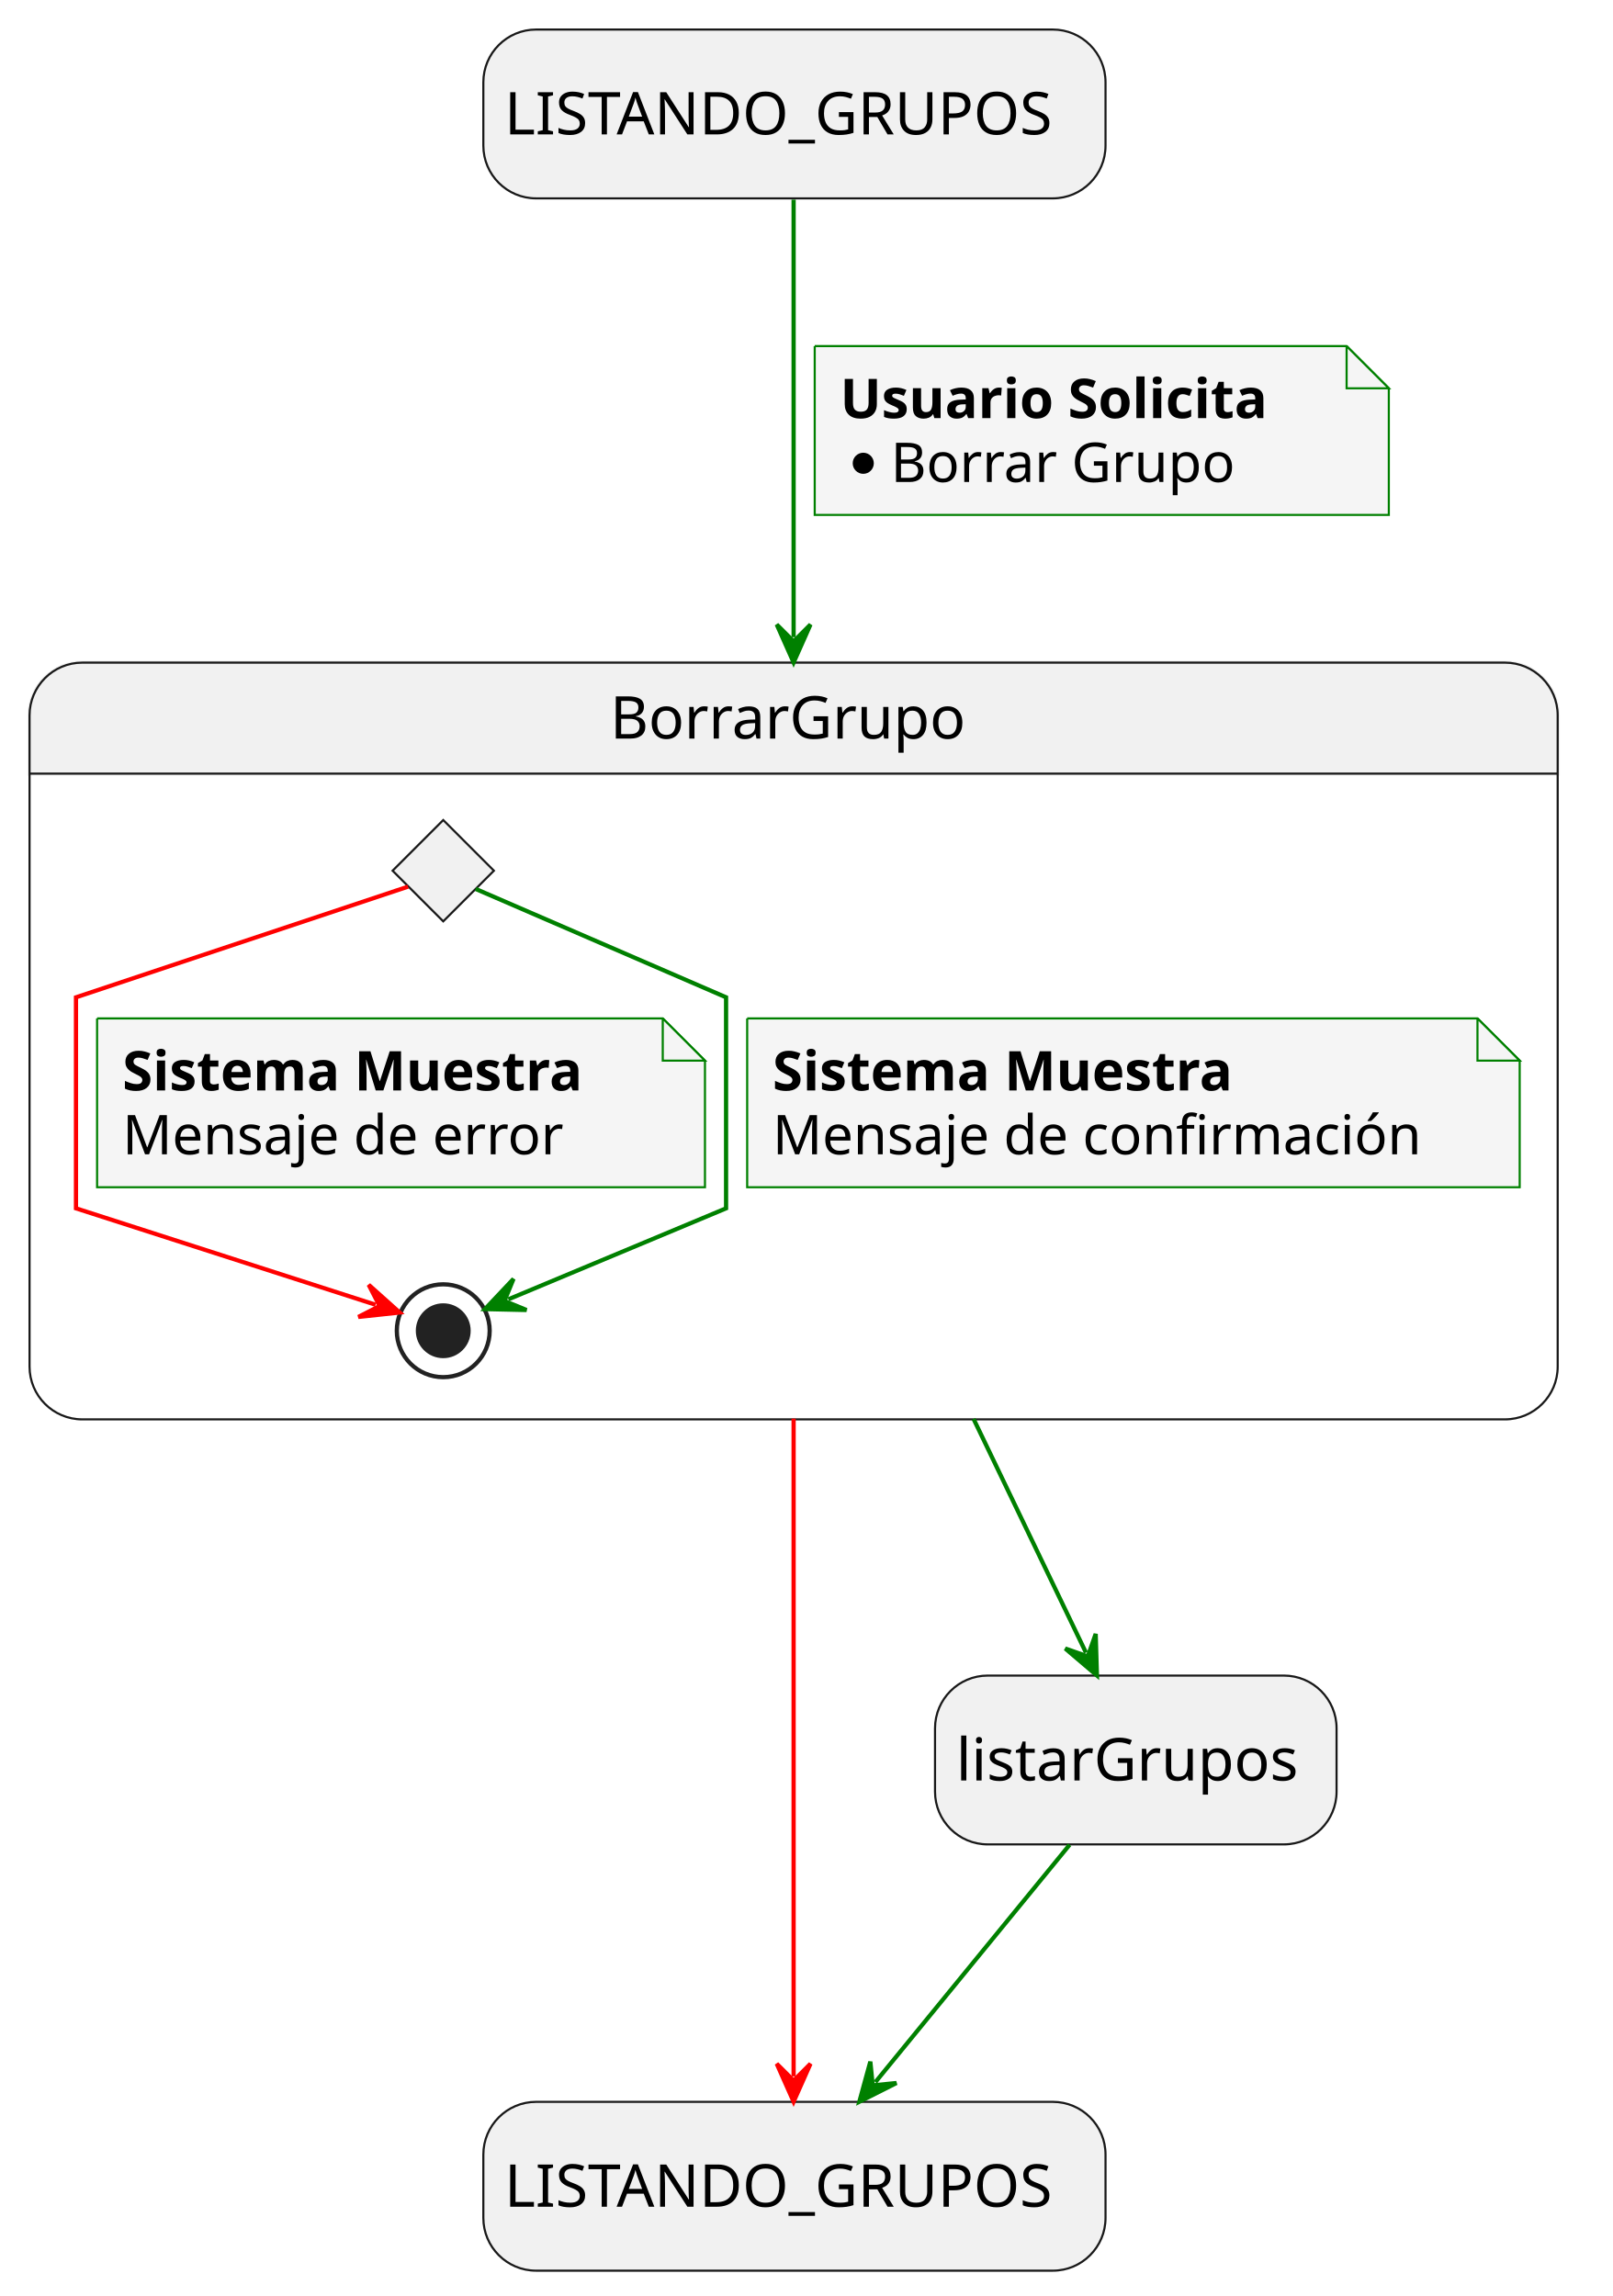
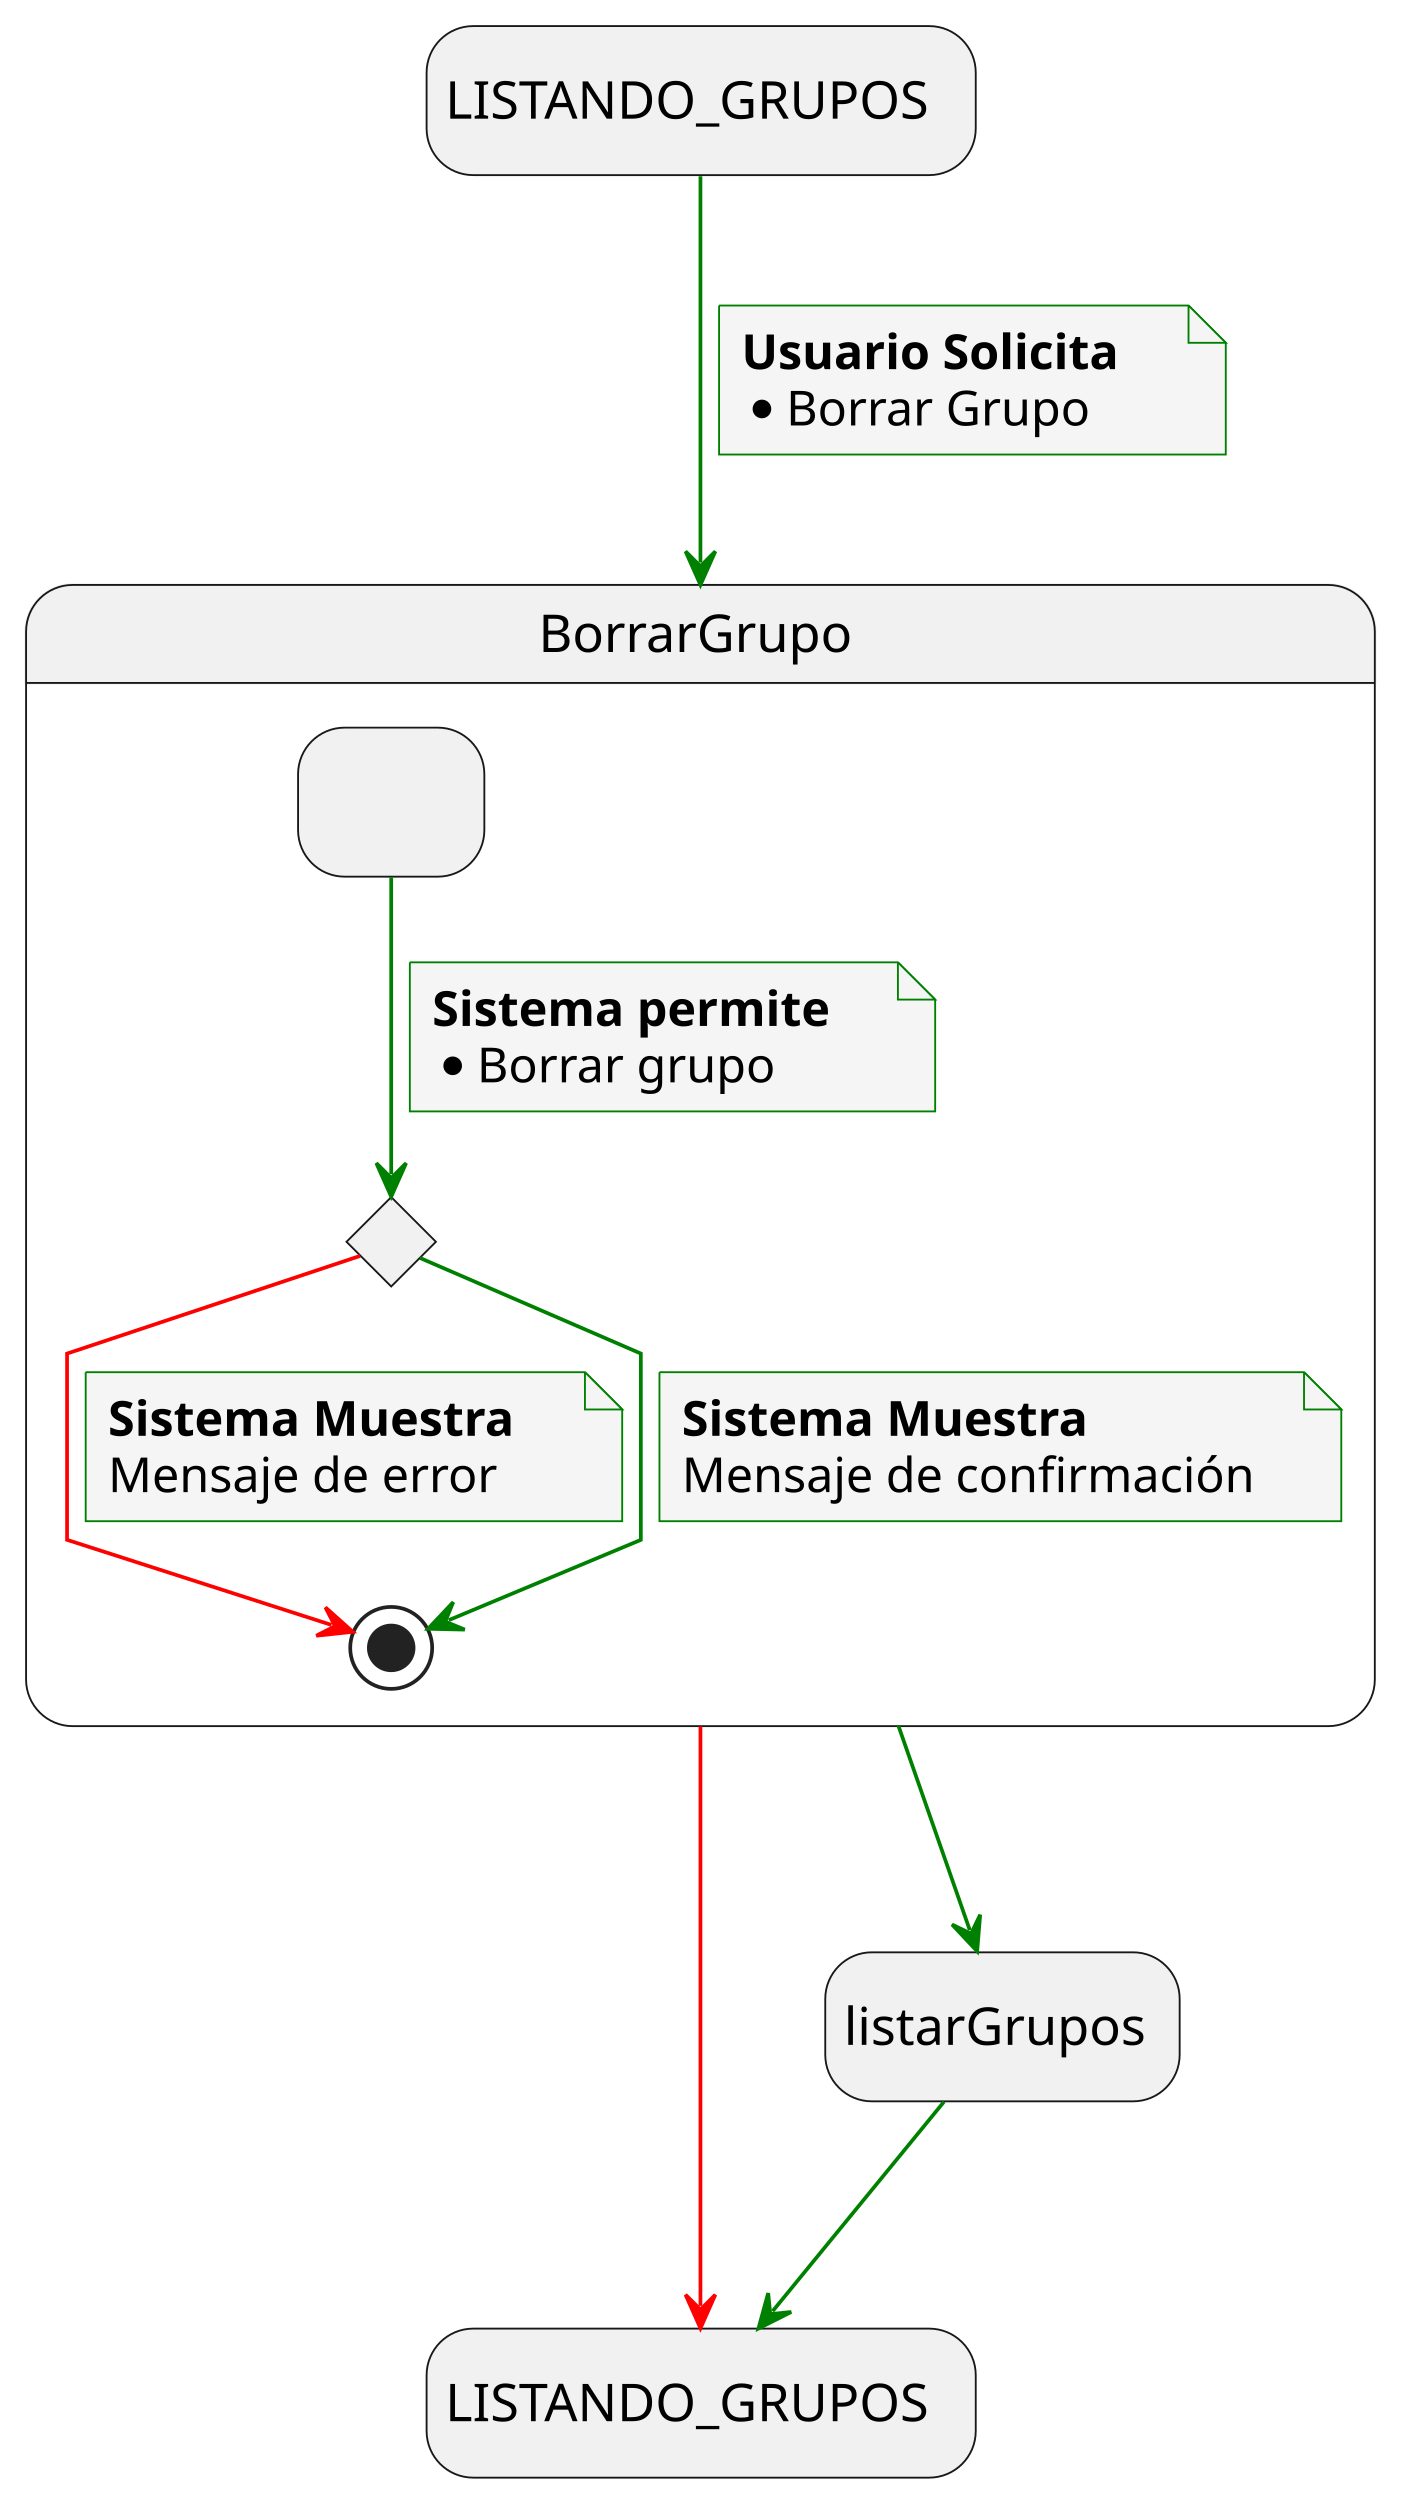
- <svg xmlns="http://www.w3.org/2000/svg" contentStyleType="text/css" height="544px" preserveAspectRatio="none" style="width:382px;height:544px;background:#FFFFFF;" version="1.1" viewBox="0 0 382 544" width="382px" zoomAndPan="magnify">
+ <svg xmlns="http://www.w3.org/2000/svg" contentStyleType="text/css" height="671px" preserveAspectRatio="none" style="width:382px;height:671px;background:#FFFFFF;" version="1.1" viewBox="0 0 382 671" width="382px" zoomAndPan="magnify">
  <defs />
  <g>
    <rect fill="#F1F1F1" height="40" rx="12.5" ry="12.5" style="stroke:#181818;stroke-width:0.5;" width="147.389" x="114.5" y="7" />
    <text fill="#000000" font-family="sans-serif" font-size="14" lengthAdjust="spacing" textLength="137.389" x="119.5" y="31.847">LISTANDO_GRUPOS</text>
-     <rect fill="#F1F1F1" height="40" rx="12.5" ry="12.5" style="stroke:#181818;stroke-width:0.5;" width="147.389" x="114.5" y="498" />
-     <text fill="#000000" font-family="sans-serif" font-size="14" lengthAdjust="spacing" textLength="137.389" x="119.5" y="522.847">LISTANDO_GRUPOS</text>
-     <rect fill="#F1F1F1" height="40" rx="12.5" ry="12.5" style="stroke:#181818;stroke-width:0.5;" width="95.121" x="221.5" y="397" />
-     <text fill="#000000" font-family="sans-serif" font-size="14" lengthAdjust="spacing" textLength="85.121" x="226.5" y="421.847">listarGrupos</text>
+     <rect fill="#F1F1F1" height="40" rx="12.5" ry="12.5" style="stroke:#181818;stroke-width:0.5;" width="147.389" x="114.5" y="625" />
+     <text fill="#000000" font-family="sans-serif" font-size="14" lengthAdjust="spacing" textLength="137.389" x="119.5" y="649.847">LISTANDO_GRUPOS</text>
+     <rect fill="#F1F1F1" height="40" rx="12.5" ry="12.5" style="stroke:#181818;stroke-width:0.5;" width="95.121" x="221.5" y="524" />
+     <text fill="#000000" font-family="sans-serif" font-size="14" lengthAdjust="spacing" textLength="85.121" x="226.5" y="548.847">listarGrupos</text>
    <path d="M19.5,157 L356.5,157 A12.5,12.5 0 0 1 369,169.5 L369,183.297 L7,183.297 L7,169.5 A12.5,12.5 0 0 1 19.5,157 " fill="#F1F1F1" style="stroke:#F1F1F1;stroke-width:1;" />
-     <rect fill="none" height="179.297" rx="12.5" ry="12.5" style="stroke:#181818;stroke-width:0.5;" width="362" x="7" y="157" />
+     <rect fill="none" height="306.297" rx="12.5" ry="12.5" style="stroke:#181818;stroke-width:0.5;" width="362" x="7" y="157" />
    <line style="stroke:#181818;stroke-width:0.5;" x1="7" x2="369" y1="183.297" y2="183.297" />
    <text fill="#000000" font-family="sans-serif" font-size="14" lengthAdjust="spacing" textLength="86.946" x="144.527" y="174.995">BorrarGrupo</text>
+     <rect fill="#F1F1F1" height="40" rx="12.5" ry="12.5" style="stroke:#181818;stroke-width:0.5;" width="50" x="80" y="195.297" />
+     <text fill="#000000" font-family="sans-serif" font-size="14" lengthAdjust="spacing" textLength="4.45" x="102.775" y="220.144"> </text>
    <g id="elem_revisionFiltrosEnviados">
-       <polygon fill="#F1F1F1" points="105,194.297,117,206.297,105,218.297,93,206.297,105,194.297" style="stroke:#181818;stroke-width:0.5;" />
+       <polygon fill="#F1F1F1" points="105,321.297,117,333.297,105,345.297,93,333.297,105,321.297" style="stroke:#181818;stroke-width:0.5;" />
    </g>
-     <ellipse cx="105" cy="315.297" fill="none" rx="11" ry="11" style="stroke:#222222;stroke-width:1;" />
-     <ellipse cx="105" cy="315.297" fill="#222222" rx="6" ry="6" style="stroke:#222222;stroke-width:1;" />
-     <g id="link_revisionFiltrosEnviados_*end*BorrarGrupo">
-       <path d="M96.66,210.077 C74.88,217.337 18,236.297 18,236.297 C18,236.297 18,286.297 18,286.297 C18,286.297 65.919,301.718 88.969,309.138 " fill="none" id="revisionFiltrosEnviados-to-*end*BorrarGrupo" style="stroke:#FF0000;stroke-width:1;" />
-       <polygon fill="#FF0000" points="94.68,310.977,87.339,304.411,89.921,309.445,84.887,312.027,94.68,310.977" style="stroke:#FF0000;stroke-width:1;" />
-       <path d="M23,241.297 L23,281.297 L167,281.297 L167,251.297 L157,241.297 L23,241.297 " fill="#F5F5F5" style="stroke:#008000;stroke-width:0.5;" />
-       <path d="M157,241.297 L157,251.297 L167,251.297 L157,241.297 " fill="#F5F5F5" style="stroke:#008000;stroke-width:0.5;" />
-       <text fill="#000000" font-family="sans-serif" font-size="13" font-weight="bold" lengthAdjust="spacing" textLength="123.576" x="29" y="258.364">Sistema Muestra</text>
-       <text fill="#000000" font-family="sans-serif" font-size="13" lengthAdjust="spacing" textLength="110.303" x="29" y="273.497">Mensaje de error</text>
+     <ellipse cx="105" cy="442.297" fill="none" rx="11" ry="11" style="stroke:#222222;stroke-width:1;" />
+     <ellipse cx="105" cy="442.297" fill="#222222" rx="6" ry="6" style="stroke:#222222;stroke-width:1;" />
+     <g id="link_solicitudFiltros_revisionFiltrosEnviados">
+       <path d="M105,235.457 C105,259.907 105,295.407 105,315.177 " fill="none" id="solicitudFiltros-to-revisionFiltrosEnviados" style="stroke:#008000;stroke-width:1;" />
+       <polygon fill="#008000" points="105,321.177,109,312.177,105,316.177,101,312.177,105,321.177" style="stroke:#008000;stroke-width:1;" />
+       <path d="M110,258.297 L110,298.297 L251,298.297 L251,268.297 L241,258.297 L110,258.297 " fill="#F5F5F5" style="stroke:#008000;stroke-width:0.5;" />
+       <path d="M241,258.297 L241,268.297 L251,268.297 L241,258.297 " fill="#F5F5F5" style="stroke:#008000;stroke-width:0.5;" />
+       <text fill="#000000" font-family="sans-serif" font-size="13" font-weight="bold" lengthAdjust="spacing" textLength="120.999" x="116" y="275.364">Sistema permite</text>
+       <ellipse cx="121.5" cy="286.062" fill="#000000" rx="2.5" ry="2.5" style="stroke:#000000;stroke-width:0;" />
+       <text fill="#000000" font-family="sans-serif" font-size="13" lengthAdjust="spacing" textLength="83.046" x="128" y="290.497">Borrar grupo</text>
    </g>
    <g id="link_revisionFiltrosEnviados_*end*BorrarGrupo">
-       <path d="M112.69,210.627 C130.28,218.237 172,236.297 172,236.297 C172,236.297 172,286.297 172,286.297 C172,286.297 139.056,300.062 120.426,307.852 " fill="none" id="revisionFiltrosEnviados-to-*end*BorrarGrupo-1" style="stroke:#008000;stroke-width:1;" />
-       <polygon fill="#008000" points="114.89,310.167,124.736,310.385,119.503,308.238,121.65,303.005,114.89,310.167" style="stroke:#008000;stroke-width:1;" />
-       <path d="M177,241.297 L177,281.297 L360,281.297 L360,251.297 L350,241.297 L177,241.297 " fill="#F5F5F5" style="stroke:#008000;stroke-width:0.5;" />
-       <path d="M350,241.297 L350,251.297 L360,251.297 L350,241.297 " fill="#F5F5F5" style="stroke:#008000;stroke-width:0.5;" />
-       <text fill="#000000" font-family="sans-serif" font-size="13" font-weight="bold" lengthAdjust="spacing" textLength="123.576" x="183" y="258.364">Sistema Muestra</text>
-       <text fill="#000000" font-family="sans-serif" font-size="13" lengthAdjust="spacing" textLength="162.773" x="183" y="273.497">Mensaje de confirmación</text>
+       <path d="M96.66,337.077 C74.88,344.337 18,363.297 18,363.297 C18,363.297 18,413.297 18,413.297 C18,413.297 65.919,428.718 88.969,436.138 " fill="none" id="revisionFiltrosEnviados-to-*end*BorrarGrupo" style="stroke:#FF0000;stroke-width:1;" />
+       <polygon fill="#FF0000" points="94.68,437.977,87.339,431.411,89.921,436.445,84.887,439.027,94.68,437.977" style="stroke:#FF0000;stroke-width:1;" />
+       <path d="M23,368.297 L23,408.297 L167,408.297 L167,378.297 L157,368.297 L23,368.297 " fill="#F5F5F5" style="stroke:#008000;stroke-width:0.5;" />
+       <path d="M157,368.297 L157,378.297 L167,378.297 L157,368.297 " fill="#F5F5F5" style="stroke:#008000;stroke-width:0.5;" />
+       <text fill="#000000" font-family="sans-serif" font-size="13" font-weight="bold" lengthAdjust="spacing" textLength="123.576" x="29" y="385.364">Sistema Muestra</text>
+       <text fill="#000000" font-family="sans-serif" font-size="13" lengthAdjust="spacing" textLength="110.303" x="29" y="400.497">Mensaje de error</text>
+     </g>
+     <g id="link_revisionFiltrosEnviados_*end*BorrarGrupo">
+       <path d="M112.69,337.627 C130.28,345.237 172,363.297 172,363.297 C172,363.297 172,413.297 172,413.297 C172,413.297 139.056,427.062 120.426,434.852 " fill="none" id="revisionFiltrosEnviados-to-*end*BorrarGrupo-1" style="stroke:#008000;stroke-width:1;" />
+       <polygon fill="#008000" points="114.89,437.167,124.736,437.385,119.503,435.238,121.65,430.005,114.89,437.167" style="stroke:#008000;stroke-width:1;" />
+       <path d="M177,368.297 L177,408.297 L360,408.297 L360,378.297 L350,368.297 L177,368.297 " fill="#F5F5F5" style="stroke:#008000;stroke-width:0.5;" />
+       <path d="M350,368.297 L350,378.297 L360,378.297 L350,368.297 " fill="#F5F5F5" style="stroke:#008000;stroke-width:0.5;" />
+       <text fill="#000000" font-family="sans-serif" font-size="13" font-weight="bold" lengthAdjust="spacing" textLength="123.576" x="183" y="385.364">Sistema Muestra</text>
+       <text fill="#000000" font-family="sans-serif" font-size="13" lengthAdjust="spacing" textLength="162.773" x="183" y="400.497">Mensaje de confirmación</text>
    </g>
    <g id="link_startState_BorrarGrupo">
-       <path d="M188,47.3 C188,71.99 188,110.42 188,150.97 " fill="none" id="startState-to-BorrarGrupo" style="stroke:#008000;stroke-width:1;" />
-       <polygon fill="#008000" points="188,156.97,192,147.97,188,151.97,184,147.97,188,156.97" style="stroke:#008000;stroke-width:1;" />
+       <path d="M188,47.31 C188,70.94 188,107.21 188,150.98 " fill="none" id="startState-to-BorrarGrupo" style="stroke:#008000;stroke-width:1;" />
+       <polygon fill="#008000" points="188,156.98,192,147.98,188,151.98,184,147.98,188,156.98" style="stroke:#008000;stroke-width:1;" />
      <path d="M193,82 L193,122 L329,122 L329,92 L319,82 L193,82 " fill="#F5F5F5" style="stroke:#008000;stroke-width:0.5;" />
      <path d="M319,82 L319,92 L329,92 L319,82 " fill="#F5F5F5" style="stroke:#008000;stroke-width:0.5;" />
      <text fill="#000000" font-family="sans-serif" font-size="13" font-weight="bold" lengthAdjust="spacing" textLength="115.001" x="199" y="99.067">Usuario Solicita</text>
      <ellipse cx="204.5" cy="109.766" fill="#000000" rx="2.5" ry="2.5" style="stroke:#000000;stroke-width:0;" />
      <text fill="#000000" font-family="sans-serif" font-size="13" lengthAdjust="spacing" textLength="84.868" x="211" y="114.2">Borrar Grupo</text>
    </g>
    <g id="link_BorrarGrupo_endState">
-       <path d="M188,336.12 C188,393.96 188,458.69 188,491.97 " fill="none" id="BorrarGrupo-to-endState" style="stroke:#FF0000;stroke-width:1;" />
-       <polygon fill="#FF0000" points="188,497.97,192,488.97,188,492.97,184,488.97,188,497.97" style="stroke:#FF0000;stroke-width:1;" />
+       <path d="M188,463.37 C188,526.91 188,587.21 188,618.9 " fill="none" id="BorrarGrupo-to-endState" style="stroke:#FF0000;stroke-width:1;" />
+       <polygon fill="#FF0000" points="188,624.9,192,615.9,188,619.9,184,615.9,188,624.9" style="stroke:#FF0000;stroke-width:1;" />
    </g>
    <g id="link_BorrarGrupo_listarGrupos">
-       <path d="M230.63,336.19 C241.69,359.18 249.932,376.322 257.252,391.562 " fill="none" id="BorrarGrupo-to-listarGrupos" style="stroke:#008000;stroke-width:1;" />
-       <polygon fill="#008000" points="259.85,396.97,259.559,387.125,257.685,392.463,252.348,390.589,259.85,396.97" style="stroke:#008000;stroke-width:1;" />
+       <path d="M241.12,463.16 C249.53,487.24 255.163,503.355 260.293,518.055 " fill="none" id="BorrarGrupo-to-listarGrupos" style="stroke:#008000;stroke-width:1;" />
+       <polygon fill="#008000" points="262.27,523.72,263.081,513.905,260.623,518.999,255.528,516.54,262.27,523.72" style="stroke:#008000;stroke-width:1;" />
    </g>
    <g id="link_listarGrupos_endState">
-       <path d="M253.38,437.09 C239.04,454.62 221.7,475.817 207.37,493.327 " fill="none" id="listarGrupos-to-endState" style="stroke:#008000;stroke-width:1;" />
-       <polygon fill="#008000" points="203.57,497.97,212.365,493.538,206.737,494.101,206.174,488.472,203.57,497.97" style="stroke:#008000;stroke-width:1;" />
+       <path d="M253.38,564.09 C239.04,581.62 221.7,602.817 207.37,620.327 " fill="none" id="listarGrupos-to-endState" style="stroke:#008000;stroke-width:1;" />
+       <polygon fill="#008000" points="203.57,624.97,212.365,620.538,206.737,621.101,206.174,615.472,203.57,624.97" style="stroke:#008000;stroke-width:1;" />
    </g>
  </g>
</svg>
